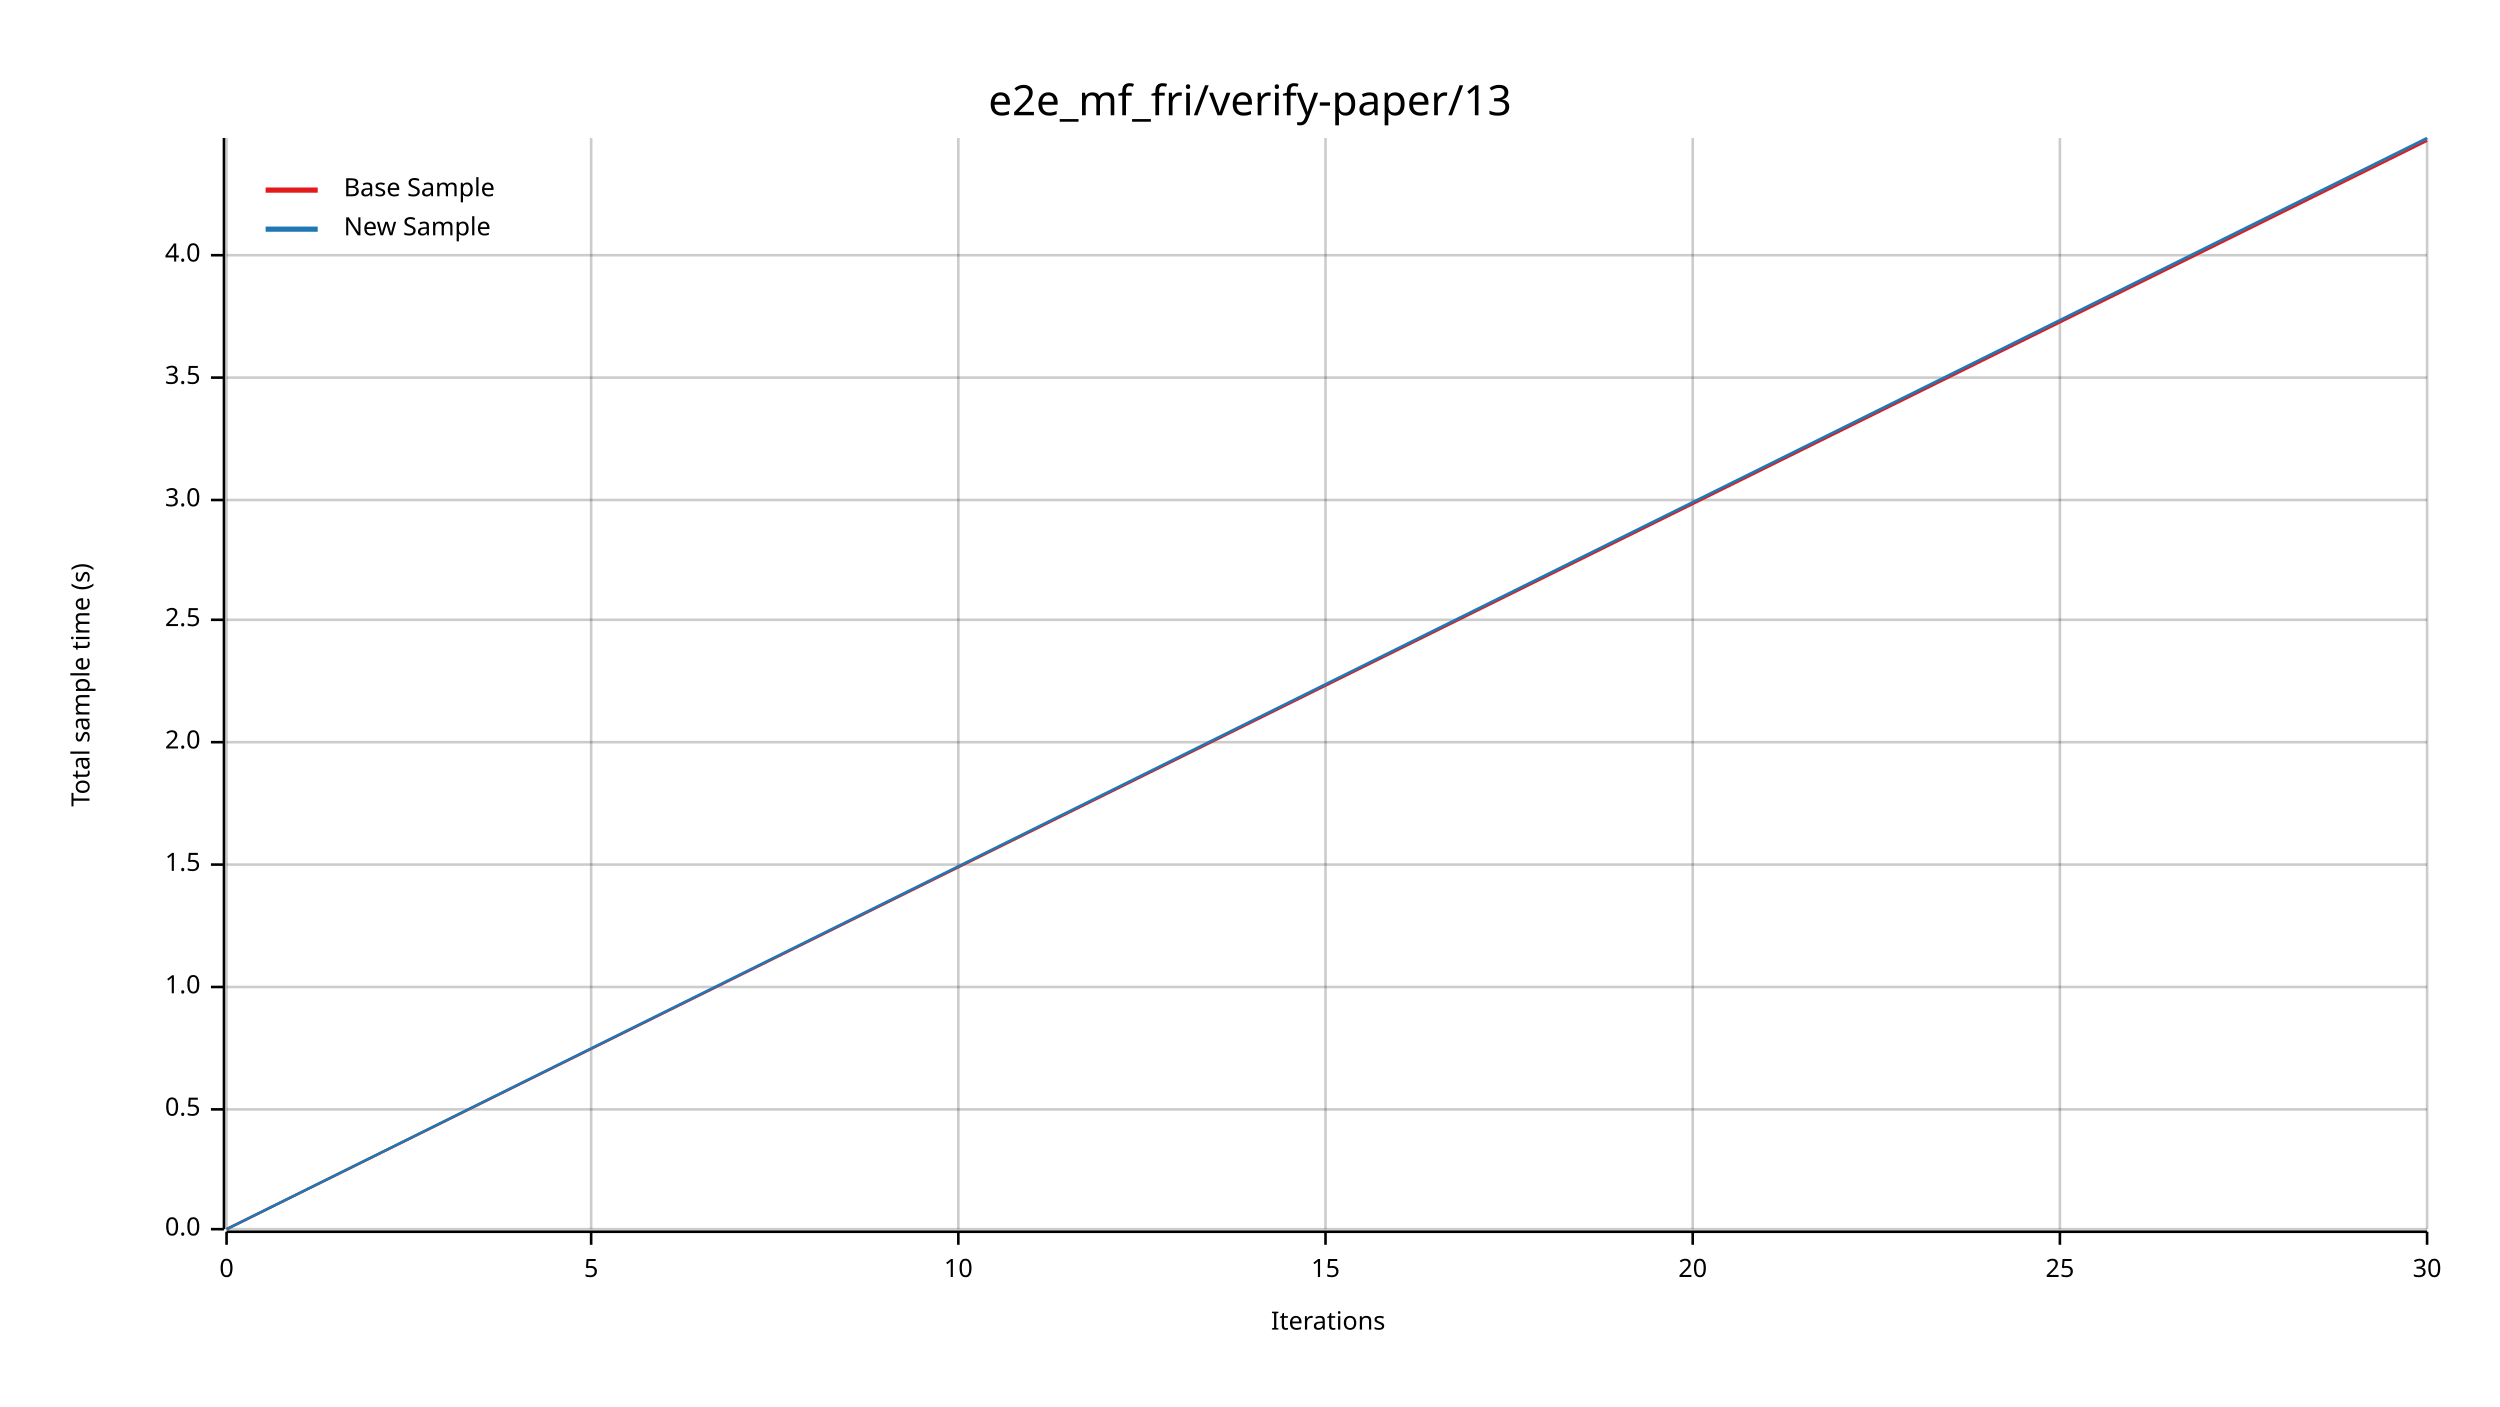
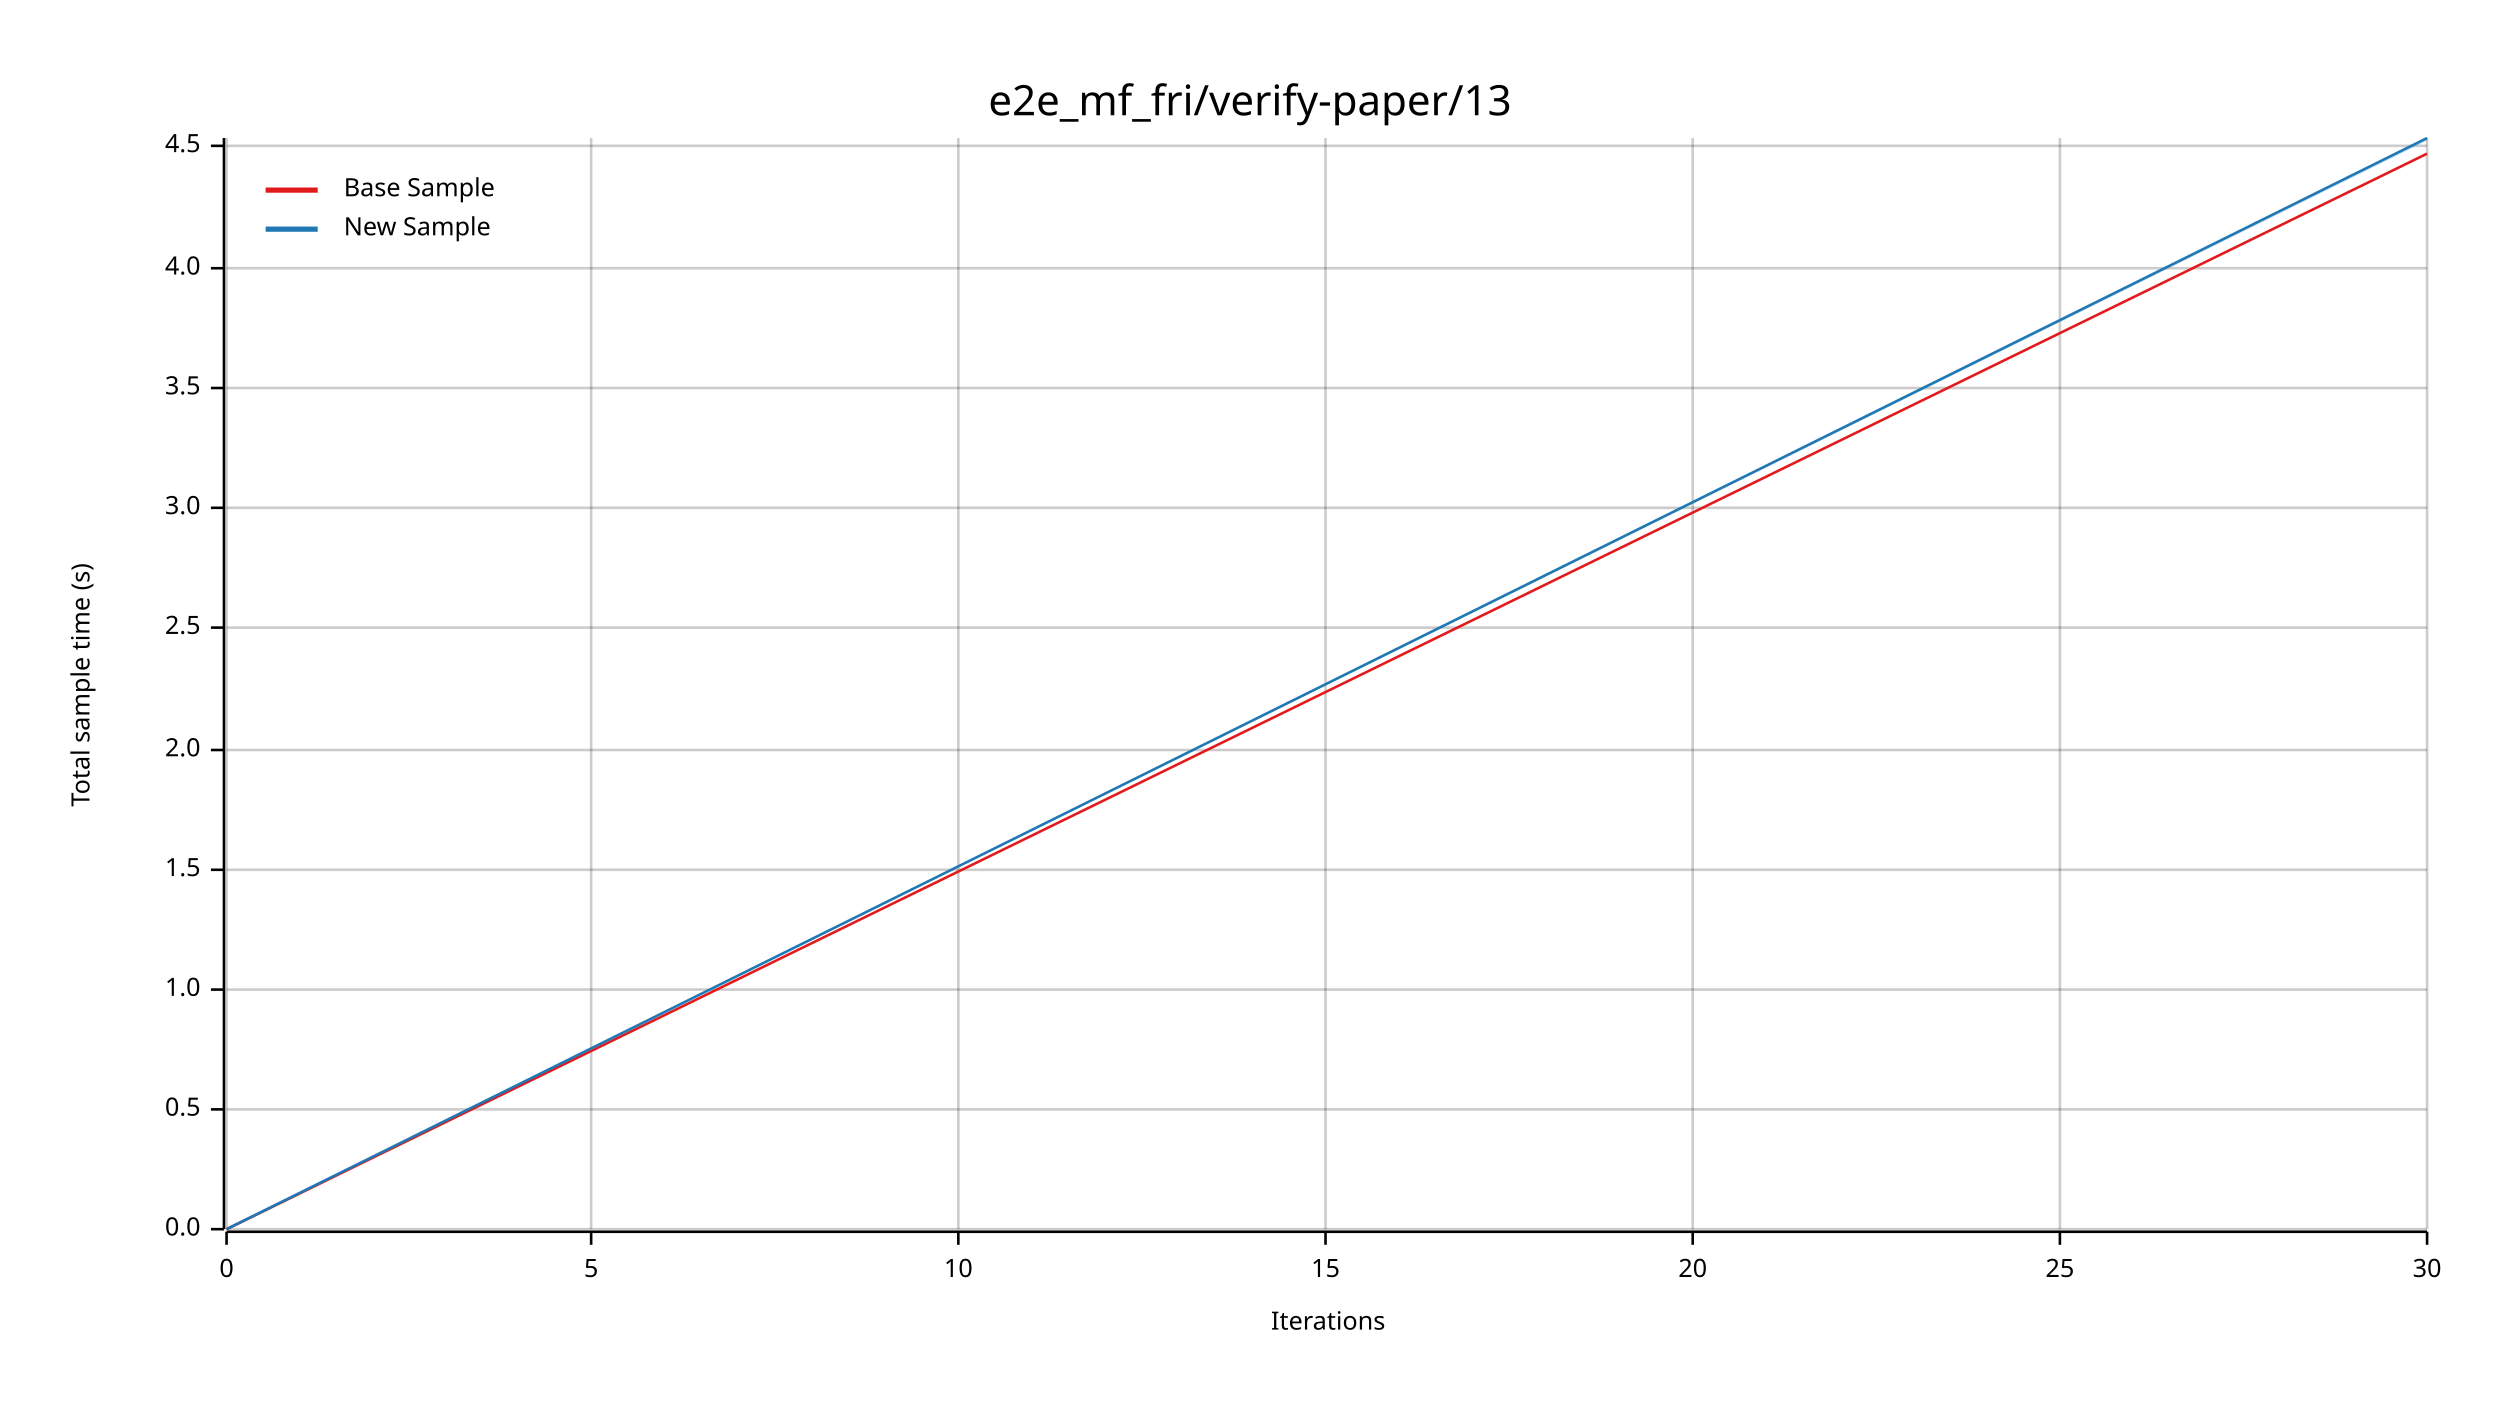
<svg xmlns="http://www.w3.org/2000/svg" width="960" height="540" viewBox="0 0 960 540">
  <text x="480" y="32" dy="0.76em" text-anchor="middle" font-family="sans-serif" font-size="16.129" opacity="1" fill="#000000">
e2e_mf_fri/verify-paper/13
</text>
  <text x="27" y="263" dy="0.76em" text-anchor="middle" font-family="sans-serif" font-size="9.677" opacity="1" fill="#000000" transform="rotate(270, 27, 263)">
Total sample time (s)
</text>
  <text x="510" y="513" dy="-0.5ex" text-anchor="middle" font-family="sans-serif" font-size="9.677" opacity="1" fill="#000000">
Iterations
</text>
  <line opacity="0.2" stroke="#000000" stroke-width="1" x1="87" y1="472" x2="87" y2="53" />
  <line opacity="0.2" stroke="#000000" stroke-width="1" x1="227" y1="472" x2="227" y2="53" />
  <line opacity="0.2" stroke="#000000" stroke-width="1" x1="368" y1="472" x2="368" y2="53" />
  <line opacity="0.2" stroke="#000000" stroke-width="1" x1="509" y1="472" x2="509" y2="53" />
  <line opacity="0.2" stroke="#000000" stroke-width="1" x1="650" y1="472" x2="650" y2="53" />
  <line opacity="0.2" stroke="#000000" stroke-width="1" x1="791" y1="472" x2="791" y2="53" />
  <line opacity="0.2" stroke="#000000" stroke-width="1" x1="932" y1="472" x2="932" y2="53" />
  <line opacity="0.2" stroke="#000000" stroke-width="1" x1="87" y1="472" x2="932" y2="472" />
  <line opacity="0.2" stroke="#000000" stroke-width="1" x1="87" y1="426" x2="932" y2="426" />
-   <line opacity="0.2" stroke="#000000" stroke-width="1" x1="87" y1="379" x2="932" y2="379" />
-   <line opacity="0.2" stroke="#000000" stroke-width="1" x1="87" y1="332" x2="932" y2="332" />
-   <line opacity="0.2" stroke="#000000" stroke-width="1" x1="87" y1="285" x2="932" y2="285" />
-   <line opacity="0.2" stroke="#000000" stroke-width="1" x1="87" y1="238" x2="932" y2="238" />
-   <line opacity="0.2" stroke="#000000" stroke-width="1" x1="87" y1="192" x2="932" y2="192" />
-   <line opacity="0.2" stroke="#000000" stroke-width="1" x1="87" y1="145" x2="932" y2="145" />
-   <line opacity="0.2" stroke="#000000" stroke-width="1" x1="87" y1="98" x2="932" y2="98" />
+   <line opacity="0.2" stroke="#000000" stroke-width="1" x1="87" y1="380" x2="932" y2="380" />
+   <line opacity="0.2" stroke="#000000" stroke-width="1" x1="87" y1="334" x2="932" y2="334" />
+   <line opacity="0.2" stroke="#000000" stroke-width="1" x1="87" y1="288" x2="932" y2="288" />
+   <line opacity="0.2" stroke="#000000" stroke-width="1" x1="87" y1="241" x2="932" y2="241" />
+   <line opacity="0.2" stroke="#000000" stroke-width="1" x1="87" y1="195" x2="932" y2="195" />
+   <line opacity="0.2" stroke="#000000" stroke-width="1" x1="87" y1="149" x2="932" y2="149" />
+   <line opacity="0.2" stroke="#000000" stroke-width="1" x1="87" y1="103" x2="932" y2="103" />
+   <line opacity="0.2" stroke="#000000" stroke-width="1" x1="87" y1="56" x2="932" y2="56" />
  <polyline fill="none" opacity="1" stroke="#000000" stroke-width="1" points="86,53 86,472 " />
  <text x="77" y="472" dy="0.5ex" text-anchor="end" font-family="sans-serif" font-size="9.677" opacity="1" fill="#000000">
0.0
</text>
  <polyline fill="none" opacity="1" stroke="#000000" stroke-width="1" points="81,472 86,472 " />
  <text x="77" y="426" dy="0.5ex" text-anchor="end" font-family="sans-serif" font-size="9.677" opacity="1" fill="#000000">
0.5
</text>
  <polyline fill="none" opacity="1" stroke="#000000" stroke-width="1" points="81,426 86,426 " />
-   <text x="77" y="379" dy="0.5ex" text-anchor="end" font-family="sans-serif" font-size="9.677" opacity="1" fill="#000000">
+   <text x="77" y="380" dy="0.5ex" text-anchor="end" font-family="sans-serif" font-size="9.677" opacity="1" fill="#000000">
1.0
</text>
-   <polyline fill="none" opacity="1" stroke="#000000" stroke-width="1" points="81,379 86,379 " />
-   <text x="77" y="332" dy="0.5ex" text-anchor="end" font-family="sans-serif" font-size="9.677" opacity="1" fill="#000000">
+   <polyline fill="none" opacity="1" stroke="#000000" stroke-width="1" points="81,380 86,380 " />
+   <text x="77" y="334" dy="0.5ex" text-anchor="end" font-family="sans-serif" font-size="9.677" opacity="1" fill="#000000">
1.5
</text>
-   <polyline fill="none" opacity="1" stroke="#000000" stroke-width="1" points="81,332 86,332 " />
-   <text x="77" y="285" dy="0.5ex" text-anchor="end" font-family="sans-serif" font-size="9.677" opacity="1" fill="#000000">
+   <polyline fill="none" opacity="1" stroke="#000000" stroke-width="1" points="81,334 86,334 " />
+   <text x="77" y="288" dy="0.5ex" text-anchor="end" font-family="sans-serif" font-size="9.677" opacity="1" fill="#000000">
2.0
</text>
-   <polyline fill="none" opacity="1" stroke="#000000" stroke-width="1" points="81,285 86,285 " />
-   <text x="77" y="238" dy="0.5ex" text-anchor="end" font-family="sans-serif" font-size="9.677" opacity="1" fill="#000000">
+   <polyline fill="none" opacity="1" stroke="#000000" stroke-width="1" points="81,288 86,288 " />
+   <text x="77" y="241" dy="0.5ex" text-anchor="end" font-family="sans-serif" font-size="9.677" opacity="1" fill="#000000">
2.5
</text>
-   <polyline fill="none" opacity="1" stroke="#000000" stroke-width="1" points="81,238 86,238 " />
-   <text x="77" y="192" dy="0.5ex" text-anchor="end" font-family="sans-serif" font-size="9.677" opacity="1" fill="#000000">
+   <polyline fill="none" opacity="1" stroke="#000000" stroke-width="1" points="81,241 86,241 " />
+   <text x="77" y="195" dy="0.5ex" text-anchor="end" font-family="sans-serif" font-size="9.677" opacity="1" fill="#000000">
3.0
</text>
-   <polyline fill="none" opacity="1" stroke="#000000" stroke-width="1" points="81,192 86,192 " />
-   <text x="77" y="145" dy="0.5ex" text-anchor="end" font-family="sans-serif" font-size="9.677" opacity="1" fill="#000000">
+   <polyline fill="none" opacity="1" stroke="#000000" stroke-width="1" points="81,195 86,195 " />
+   <text x="77" y="149" dy="0.5ex" text-anchor="end" font-family="sans-serif" font-size="9.677" opacity="1" fill="#000000">
3.5
</text>
-   <polyline fill="none" opacity="1" stroke="#000000" stroke-width="1" points="81,145 86,145 " />
-   <text x="77" y="98" dy="0.5ex" text-anchor="end" font-family="sans-serif" font-size="9.677" opacity="1" fill="#000000">
+   <polyline fill="none" opacity="1" stroke="#000000" stroke-width="1" points="81,149 86,149 " />
+   <text x="77" y="103" dy="0.5ex" text-anchor="end" font-family="sans-serif" font-size="9.677" opacity="1" fill="#000000">
4.0
</text>
-   <polyline fill="none" opacity="1" stroke="#000000" stroke-width="1" points="81,98 86,98 " />
+   <polyline fill="none" opacity="1" stroke="#000000" stroke-width="1" points="81,103 86,103 " />
+   <text x="77" y="56" dy="0.5ex" text-anchor="end" font-family="sans-serif" font-size="9.677" opacity="1" fill="#000000">
+ 4.5
+ </text>
+   <polyline fill="none" opacity="1" stroke="#000000" stroke-width="1" points="81,56 86,56 " />
  <polyline fill="none" opacity="1" stroke="#000000" stroke-width="1" points="87,473 932,473 " />
  <text x="87" y="483" dy="0.76em" text-anchor="middle" font-family="sans-serif" font-size="9.677" opacity="1" fill="#000000">
0
</text>
  <polyline fill="none" opacity="1" stroke="#000000" stroke-width="1" points="87,473 87,478 " />
  <text x="227" y="483" dy="0.76em" text-anchor="middle" font-family="sans-serif" font-size="9.677" opacity="1" fill="#000000">
5
</text>
  <polyline fill="none" opacity="1" stroke="#000000" stroke-width="1" points="227,473 227,478 " />
  <text x="368" y="483" dy="0.76em" text-anchor="middle" font-family="sans-serif" font-size="9.677" opacity="1" fill="#000000">
10
</text>
  <polyline fill="none" opacity="1" stroke="#000000" stroke-width="1" points="368,473 368,478 " />
  <text x="509" y="483" dy="0.76em" text-anchor="middle" font-family="sans-serif" font-size="9.677" opacity="1" fill="#000000">
15
</text>
  <polyline fill="none" opacity="1" stroke="#000000" stroke-width="1" points="509,473 509,478 " />
  <text x="650" y="483" dy="0.76em" text-anchor="middle" font-family="sans-serif" font-size="9.677" opacity="1" fill="#000000">
20
</text>
  <polyline fill="none" opacity="1" stroke="#000000" stroke-width="1" points="650,473 650,478 " />
  <text x="791" y="483" dy="0.76em" text-anchor="middle" font-family="sans-serif" font-size="9.677" opacity="1" fill="#000000">
25
</text>
  <polyline fill="none" opacity="1" stroke="#000000" stroke-width="1" points="791,473 791,478 " />
  <text x="932" y="483" dy="0.76em" text-anchor="middle" font-family="sans-serif" font-size="9.677" opacity="1" fill="#000000">
30
</text>
  <polyline fill="none" opacity="1" stroke="#000000" stroke-width="1" points="932,473 932,478 " />
-   <polyline fill="none" opacity="1" stroke="#E31A1C" stroke-width="1" points="87,472 932,54 " />
-   <polygon opacity="0.25" fill="#E31A1C" points="87,472 932,54 932,54 " />
+   <polyline fill="none" opacity="1" stroke="#E31A1C" stroke-width="1" points="87,472 932,59 " />
+   <polygon opacity="0.25" fill="#E31A1C" points="87,472 932,59 932,59 " />
  <polyline fill="none" opacity="1" stroke="#1F78B4" stroke-width="1" points="87,472 932,53 " />
  <polygon opacity="0.25" fill="#1F78B4" points="87,472 932,54 932,53 " />
  <text x="132" y="68" dy="0.76em" text-anchor="start" font-family="sans-serif" font-size="9.677" opacity="1" fill="#000000">
Base Sample
</text>
  <text x="132" y="83" dy="0.76em" text-anchor="start" font-family="sans-serif" font-size="9.677" opacity="1" fill="#000000">
New Sample
</text>
  <polyline fill="none" opacity="1" stroke="#E31A1C" stroke-width="2" points="102,73 122,73 " />
  <polyline fill="none" opacity="1" stroke="#1F78B4" stroke-width="2" points="102,88 122,88 " />
</svg>
